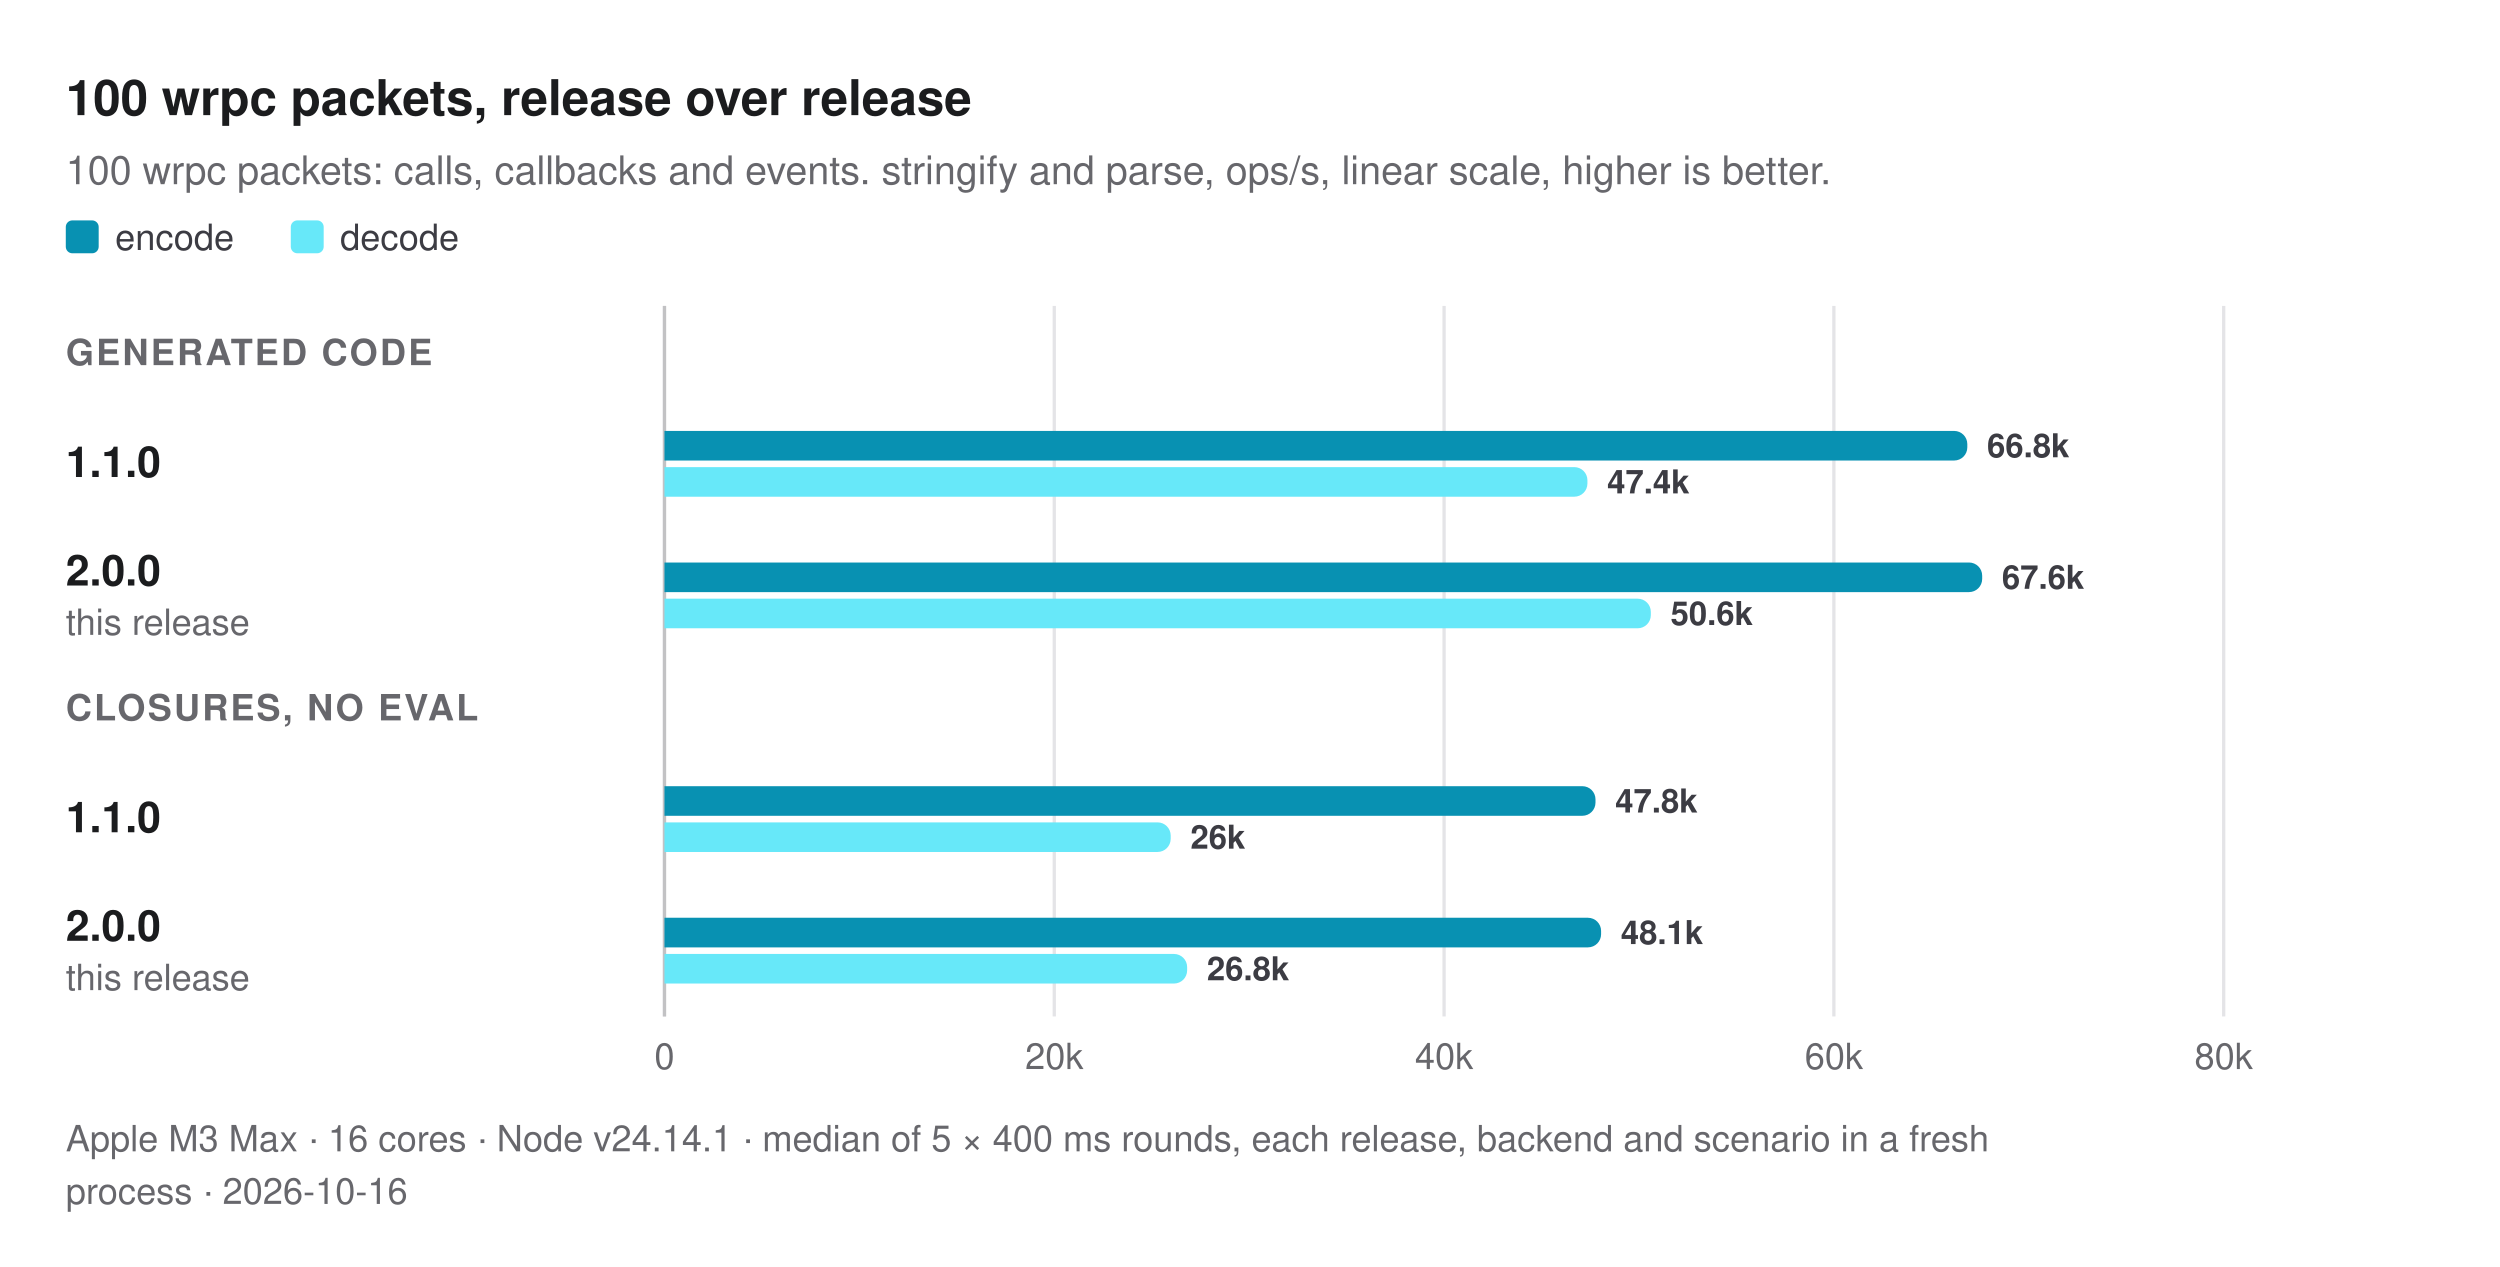
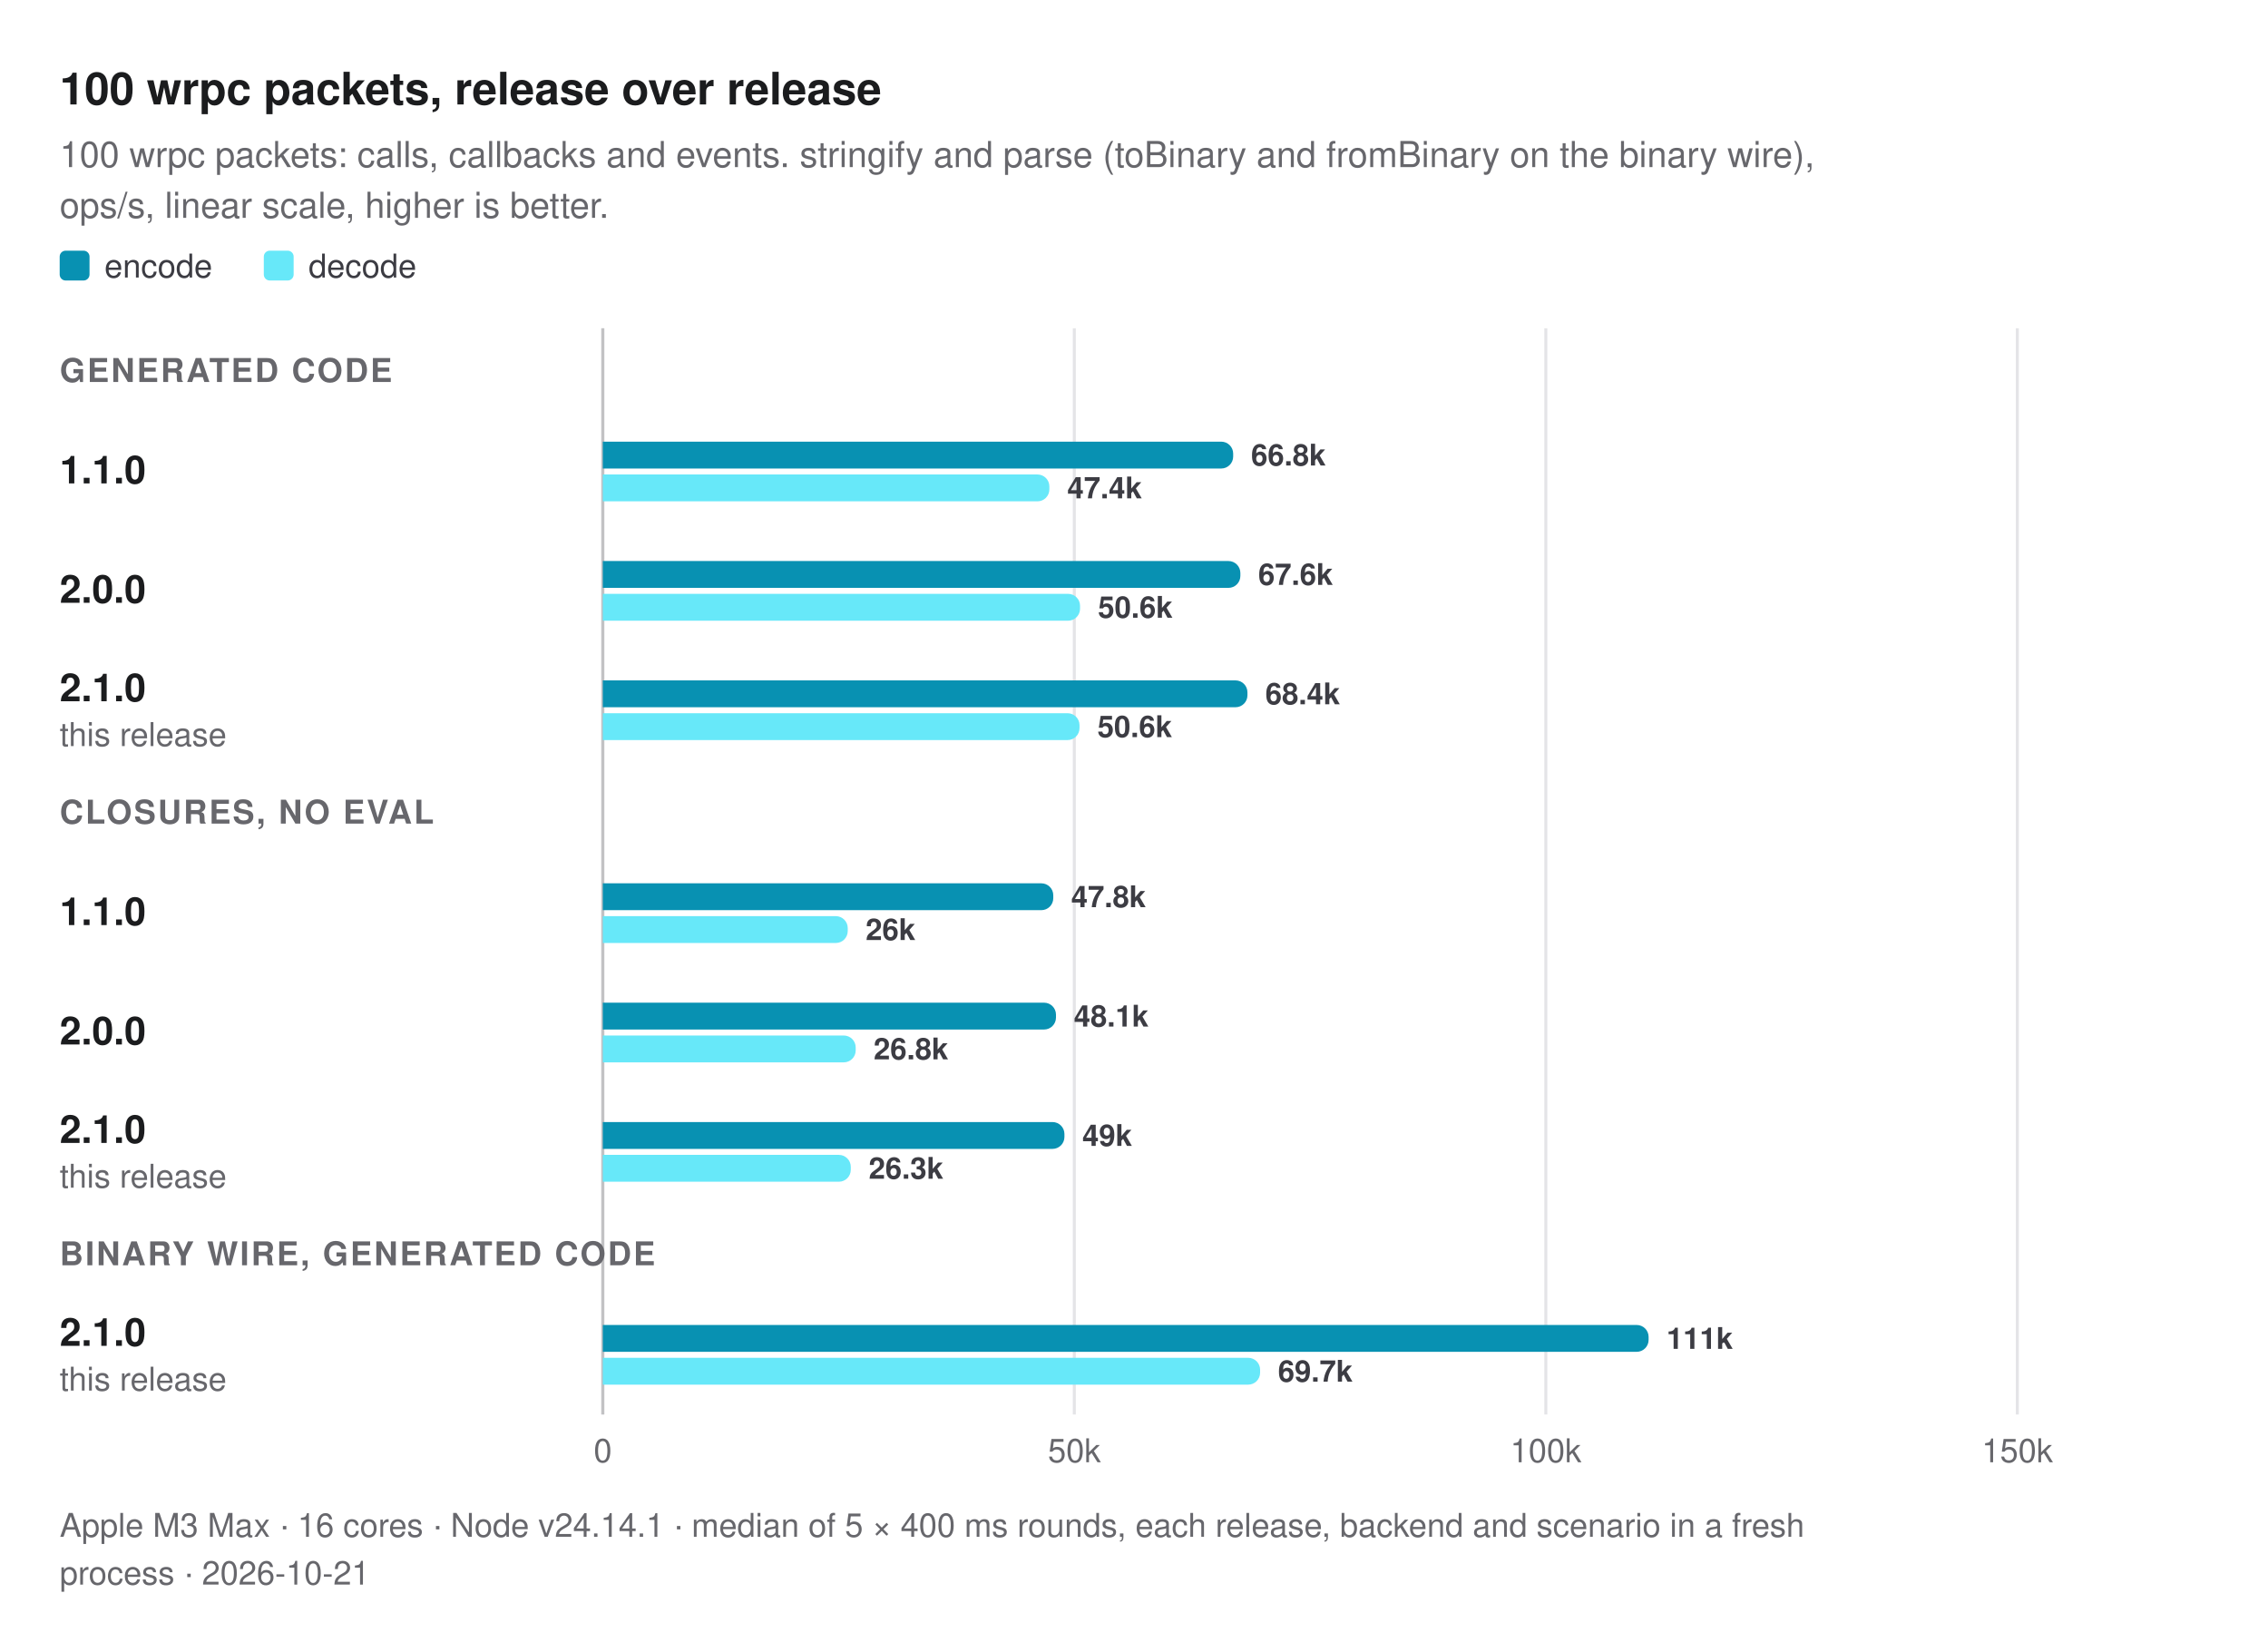
- <svg xmlns="http://www.w3.org/2000/svg" width="760" height="385" viewBox="0 0 760 385" role="img" aria-label="100 wrpc packets, release over release. 100 wrpc packets: calls, callbacks and events. stringify and parse, ops/s, linear scale, higher is better.">
+ <svg xmlns="http://www.w3.org/2000/svg" width="760" height="550" viewBox="0 0 760 550" role="img" aria-label="100 wrpc packets, release over release. 100 wrpc packets: calls, callbacks and events. stringify and parse (toBinary and fromBinary on the binary wire), ops/s, linear scale, higher is better.">
  <style>
  text { font-family: -apple-system, BlinkMacSystemFont, "Segoe UI", Helvetica, Arial, sans-serif; }
  .title { font-size: 15px; font-weight: 700; fill: #1b1c1e; }
  .subtitle, .caption { font-size: 12px; fill: #67676c; }
  .caption { font-size: 11px; }
  .group { font-size: 11px; font-weight: 600; letter-spacing: 0.06em; fill: #67676c; }
  .label { font-size: 13px; font-weight: 600; fill: #1b1c1e; }
  .label.primary, .label.secondary { font-weight: 700; }
  .sublabel { font-size: 11px; fill: #67676c; }
  .value { font-size: 12px; font-weight: 600; fill: #3c3c43; font-variant-numeric: tabular-nums; }
  .value.small { font-size: 10px; }
  .legend { font-size: 11px; fill: #3c3c43; }
  .tick { font-size: 11px; fill: #67676c; font-variant-numeric: tabular-nums; }
  .grid { stroke: #e4e4e7; stroke-width: 1; }
  .axis { stroke: #c2c2c4; stroke-width: 1; }
  .ref { stroke: #67676c; stroke-width: 1; stroke-dasharray: 3 3; }
  .bar { fill: #c9cad1; }
  .bar.primary { fill: #0891b2; }
  .bar.secondary { fill: #67e8f9; }
  @media (prefers-color-scheme: dark) {
    .title, .label { fill: #dfdfd6; }
    .subtitle, .caption, .group, .sublabel, .tick { fill: #98989f; }
    .value, .legend { fill: #c2c2c4; }
    .grid { stroke: #2e2e32; }
    .axis { stroke: #48484c; }
    .ref { stroke: #98989f; }
    .bar { fill: #4a4b53; }
    .bar.primary { fill: #22d3ee; }
    .bar.secondary { fill: #0e7490; }
  }
</style>
  <text class="title" x="20" y="35">100 wrpc packets, release over release</text>
-   <text class="subtitle" x="20" y="56">100 wrpc packets: calls, callbacks and events. stringify and parse, ops/s, linear scale, higher is better.</text>
-   <rect class="bar primary" x="20" y="67" width="10" height="10" rx="2" />
-   <text class="legend" x="35" y="76">encode</text>
-   <rect class="bar secondary" x="88.4" y="67" width="10" height="10" rx="2" />
-   <text class="legend" x="103.4" y="76">decode</text>
-   <line class="grid" x1="202" y1="93" x2="202" y2="309" />
-   <text class="tick" x="202" y="325" text-anchor="middle">0</text>
-   <line class="grid" x1="320.5" y1="93" x2="320.5" y2="309" />
-   <text class="tick" x="320.5" y="325" text-anchor="middle">20k</text>
-   <line class="grid" x1="439" y1="93" x2="439" y2="309" />
-   <text class="tick" x="439" y="325" text-anchor="middle">40k</text>
-   <line class="grid" x1="557.5" y1="93" x2="557.5" y2="309" />
-   <text class="tick" x="557.5" y="325" text-anchor="middle">60k</text>
-   <line class="grid" x1="676" y1="93" x2="676" y2="309" />
-   <text class="tick" x="676" y="325" text-anchor="middle">80k</text>
-   <line class="axis" x1="202" y1="93" x2="202" y2="309" />
-   <text class="group" x="20" y="111">GENERATED CODE</text>
+   <text class="subtitle" x="20" y="56">100 wrpc packets: calls, callbacks and events. stringify and parse (toBinary and fromBinary on the binary wire),</text>
+   <text class="subtitle" x="20" y="73">ops/s, linear scale, higher is better.</text>
+   <rect class="bar primary" x="20" y="84" width="10" height="10" rx="2" />
+   <text class="legend" x="35" y="93">encode</text>
+   <rect class="bar secondary" x="88.4" y="84" width="10" height="10" rx="2" />
+   <text class="legend" x="103.4" y="93">decode</text>
+   <line class="grid" x1="202" y1="110" x2="202" y2="474" />
+   <text class="tick" x="202" y="490" text-anchor="middle">0</text>
+   <line class="grid" x1="360" y1="110" x2="360" y2="474" />
+   <text class="tick" x="360" y="490" text-anchor="middle">50k</text>
+   <line class="grid" x1="518" y1="110" x2="518" y2="474" />
+   <text class="tick" x="518" y="490" text-anchor="middle">100k</text>
+   <line class="grid" x1="676" y1="110" x2="676" y2="474" />
+   <text class="tick" x="676" y="490" text-anchor="middle">150k</text>
+   <line class="axis" x1="202" y1="110" x2="202" y2="474" />
+   <text class="group" x="20" y="128">GENERATED CODE</text>
  <g>
-     <text class="label" x="20" y="145">1.1.0</text>
-     <path class="bar primary" d="M202,131H594.063A4,4 0 0 1 598.063,135V136A4,4 0 0 1 594.063,140H202Z" />
-     <text class="value small" x="604.063" y="139">66.8k</text>
-     <path class="bar secondary" d="M202,142H478.578A4,4 0 0 1 482.578,146V147A4,4 0 0 1 478.578,151H202Z" />
-     <text class="value small" x="488.578" y="150">47.4k</text>
+     <text class="label" x="20" y="162">1.1.0</text>
+     <path class="bar primary" d="M202,148H409.233A4,4 0 0 1 413.233,152V153A4,4 0 0 1 409.233,157H202Z" />
+     <text class="value small" x="419.233" y="156">66.8k</text>
+     <path class="bar secondary" d="M202,159H347.642A4,4 0 0 1 351.642,163V164A4,4 0 0 1 347.642,168H202Z" />
+     <text class="value small" x="357.642" y="167">47.4k</text>
  </g>
  <g>
-     <text class="label" x="20" y="178">2.0.0</text>
-     <text class="sublabel" x="20" y="193">this release</text>
-     <path class="bar primary" d="M202,171H598.583A4,4 0 0 1 602.583,175V176A4,4 0 0 1 598.583,180H202Z" />
-     <text class="value small" x="608.583" y="179">67.6k</text>
-     <path class="bar secondary" d="M202,182H497.852A4,4 0 0 1 501.852,186V187A4,4 0 0 1 497.852,191H202Z" />
-     <text class="value small" x="507.852" y="190">50.6k</text>
-   </g>
-   <text class="group" x="20" y="219">CLOSURES, NO EVAL</text>
-   <g>
-     <text class="label" x="20" y="253">1.1.0</text>
-     <path class="bar primary" d="M202,239H481.031A4,4 0 0 1 485.031,243V244A4,4 0 0 1 481.031,248H202Z" />
-     <text class="value small" x="491.031" y="247">47.8k</text>
-     <path class="bar secondary" d="M202,250H351.89A4,4 0 0 1 355.89,254V255A4,4 0 0 1 351.89,259H202Z" />
-     <text class="value small" x="361.89" y="258">26k</text>
+     <text class="label" x="20" y="202">2.0.0</text>
+     <path class="bar primary" d="M202,188H411.644A4,4 0 0 1 415.644,192V193A4,4 0 0 1 411.644,197H202Z" />
+     <text class="value small" x="421.644" y="196">67.6k</text>
+     <path class="bar secondary" d="M202,199H357.921A4,4 0 0 1 361.921,203V204A4,4 0 0 1 357.921,208H202Z" />
+     <text class="value small" x="367.921" y="207">50.6k</text>
  </g>
  <g>
-     <text class="label" x="20" y="286">2.0.0</text>
-     <text class="sublabel" x="20" y="301">this release</text>
-     <path class="bar primary" d="M202,279H482.732A4,4 0 0 1 486.732,283V284A4,4 0 0 1 482.732,288H202Z" />
-     <text class="value small" x="492.732" y="287">48.1k</text>
-     <path class="bar secondary" d="M202,290H356.891A4,4 0 0 1 360.891,294V295A4,4 0 0 1 356.891,299H202Z" />
-     <text class="value small" x="366.891" y="298">26.8k</text>
+     <text class="label" x="20" y="235">2.1.0</text>
+     <text class="sublabel" x="20" y="250">this release</text>
+     <path class="bar primary" d="M202,228H414.014A4,4 0 0 1 418.014,232V233A4,4 0 0 1 414.014,237H202Z" />
+     <text class="value small" x="424.014" y="236">68.4k</text>
+     <path class="bar secondary" d="M202,239H357.741A4,4 0 0 1 361.741,243V244A4,4 0 0 1 357.741,248H202Z" />
+     <text class="value small" x="367.741" y="247">50.6k</text>
  </g>
-   <text class="caption" x="20" y="350">Apple M3 Max · 16 cores · Node v24.14.1 · median of 5 × 400 ms rounds, each release, backend and scenario in a fresh</text>
-   <text class="caption" x="20" y="366">process · 2026-10-16</text>
+   <text class="group" x="20" y="276">CLOSURES, NO EVAL</text>
+   <g>
+     <text class="label" x="20" y="310">1.1.0</text>
+     <path class="bar primary" d="M202,296H348.95A4,4 0 0 1 352.95,300V301A4,4 0 0 1 348.95,305H202Z" />
+     <text class="value small" x="358.95" y="304">47.8k</text>
+     <path class="bar secondary" d="M202,307H280.075A4,4 0 0 1 284.075,311V312A4,4 0 0 1 280.075,316H202Z" />
+     <text class="value small" x="290.075" y="315">26k</text>
+   </g>
+   <g>
+     <text class="label" x="20" y="350">2.0.0</text>
+     <path class="bar primary" d="M202,336H349.857A4,4 0 0 1 353.857,340V341A4,4 0 0 1 349.857,345H202Z" />
+     <text class="value small" x="359.857" y="344">48.1k</text>
+     <path class="bar secondary" d="M202,347H282.742A4,4 0 0 1 286.742,351V352A4,4 0 0 1 282.742,356H202Z" />
+     <text class="value small" x="292.742" y="355">26.8k</text>
+   </g>
+   <g>
+     <text class="label" x="20" y="383">2.1.0</text>
+     <text class="sublabel" x="20" y="398">this release</text>
+     <path class="bar primary" d="M202,376H352.688A4,4 0 0 1 356.688,380V381A4,4 0 0 1 352.688,385H202Z" />
+     <text class="value small" x="362.688" y="384">49k</text>
+     <path class="bar secondary" d="M202,387H281.095A4,4 0 0 1 285.095,391V392A4,4 0 0 1 281.095,396H202Z" />
+     <text class="value small" x="291.095" y="395">26.3k</text>
+   </g>
+   <text class="group" x="20" y="424">BINARY WIRE, GENERATED CODE</text>
+   <g>
+     <text class="label" x="20" y="451">2.1.0</text>
+     <text class="sublabel" x="20" y="466">this release</text>
+     <path class="bar primary" d="M202,444H548.444A4,4 0 0 1 552.444,448V449A4,4 0 0 1 548.444,453H202Z" />
+     <text class="value small" x="558.444" y="452">111k</text>
+     <path class="bar secondary" d="M202,455H418.261A4,4 0 0 1 422.261,459V460A4,4 0 0 1 418.261,464H202Z" />
+     <text class="value small" x="428.261" y="463">69.7k</text>
+   </g>
+   <text class="caption" x="20" y="515">Apple M3 Max · 16 cores · Node v24.14.1 · median of 5 × 400 ms rounds, each release, backend and scenario in a fresh</text>
+   <text class="caption" x="20" y="531">process · 2026-10-21</text>
</svg>
